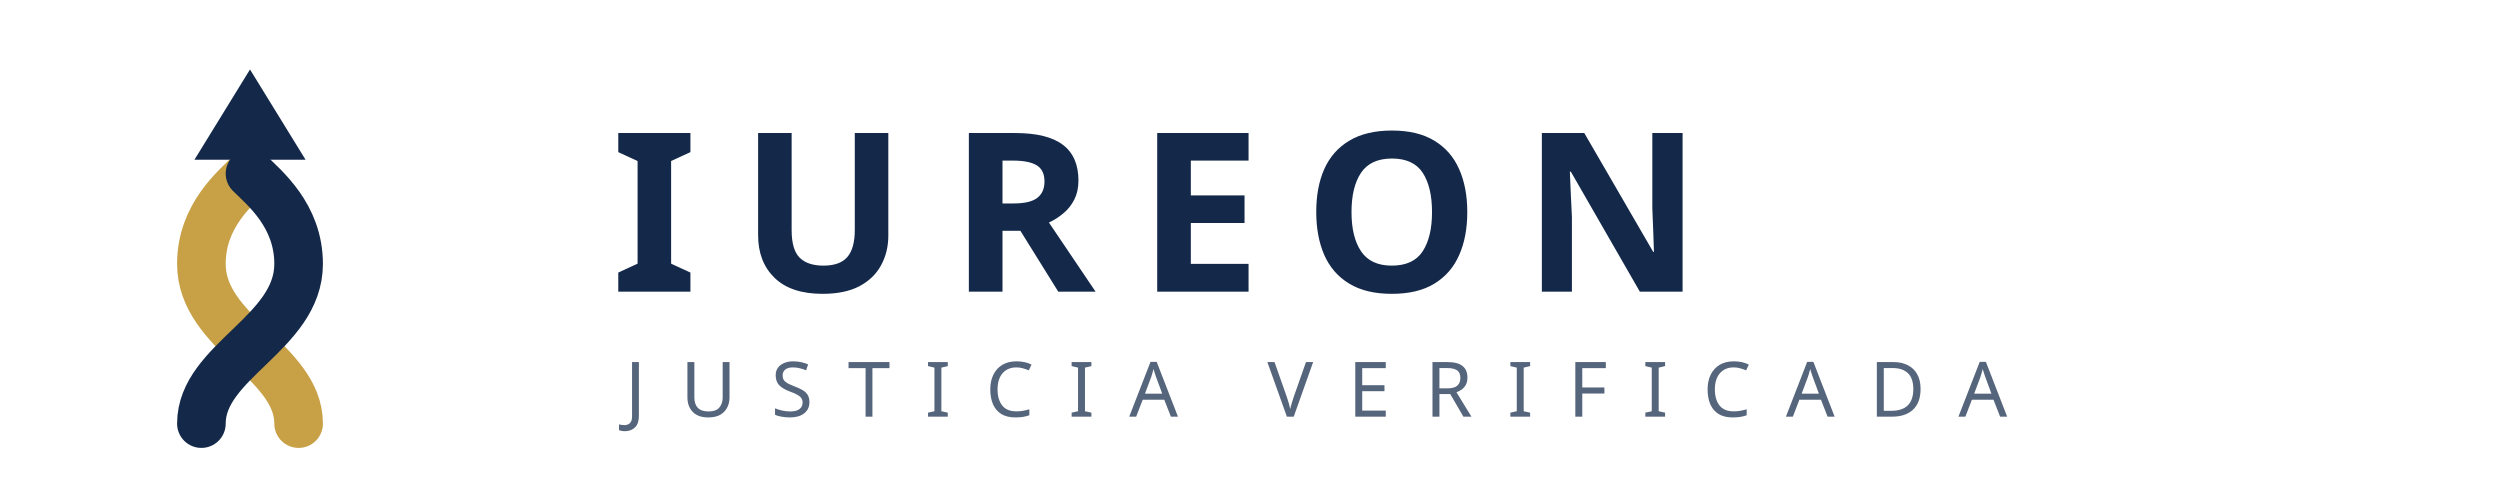
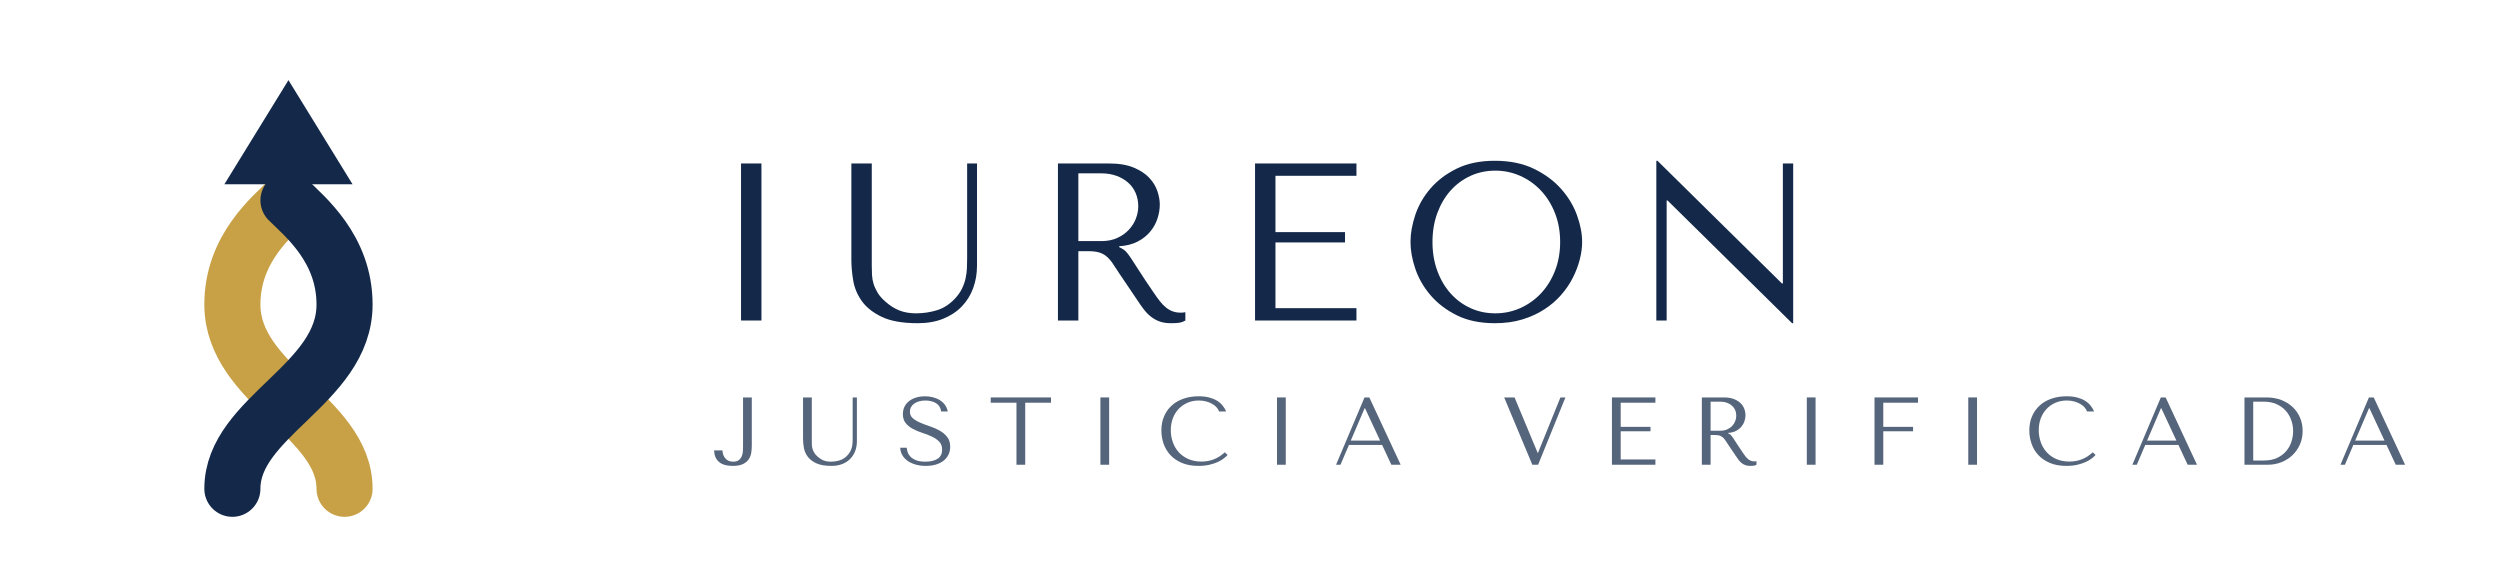
- <svg xmlns="http://www.w3.org/2000/svg" viewBox="0 0 360 72" width="360" height="72" role="img" aria-label="Iureon — JUSTICIA VERIFICADA">
+ <svg xmlns="http://www.w3.org/2000/svg" viewBox="0 0 312 72" width="312" height="72" role="img" aria-label="Iureon">
  <g transform="translate(4 4)">
    <g fill="none" stroke-width="7" stroke-linecap="round" stroke-linejoin="round">
      <path d="M39 57C39 48 25 44 25 34C25 27 30 23 32 21" stroke="#C8A046" />
      <path d="M25 57C25 48 39 44 39 34C39 27 34 23 32 21" stroke="#14294A" />
    </g>
    <path d="M32 6L40 19H24Z" fill="#14294A" />
  </g>
-   <text x="88" y="42" font-family="'Plus Jakarta Sans', 'Segoe UI', system-ui, sans-serif" font-weight="700" font-size="32" letter-spacing="6" fill="#14294A">IUREON</text>
-   <text x="90" y="60" font-family="'Plus Jakarta Sans', 'Segoe UI', system-ui, sans-serif" font-weight="500" font-size="11" letter-spacing="5" fill="#14294A" opacity="0.72">JUSTICIA VERIFICADA</text>
+   <g transform="translate(88 40)" fill="#14294A">
+     <g transform="translate(0.00 0) scale(0.028 -0.028)">
+       <path d="M160 700V0H251V700Z" />
+     </g>
+     <g transform="translate(16.01 0) scale(0.028 -0.028)">
+       <path d="M80 700V270Q80 229 88.0 179.5Q96 130 126.0 87.5Q156 45 215.0 16.5Q274 -12 376 -12Q440 -12 489.5 8.0Q539 28 572.5 63.0Q606 98 623.0 144.5Q640 191 640 244V700H596V277Q596 255 595.0 232.5Q594 210 589.0 187.5Q584 165 573.5 143.0Q563 121 543 99Q507 60 462.0 46.0Q417 32 368 32Q326 32 293.5 45.0Q261 58 232 84Q209 104 197.0 124.0Q185 144 179.0 163.5Q173 183 172.0 203.0Q171 223 171 243V700Z" />
+     </g>
+     <g transform="translate(40.67 0) scale(0.028 -0.028)">
+       <path d="M120 700V0H211V309H255Q283 309 301.5 304.0Q320 299 335.0 287.0Q350 275 363.0 256.0Q376 237 394 209L473 92Q488 69 502.5 50.0Q517 31 534.0 17.5Q551 4 572.5 -4.0Q594 -12 624 -12Q646 -12 660.0 -10.0Q674 -8 688 0V37Q683 36 678.0 35.5Q673 35 668 35Q647 35 631.0 41.0Q615 47 601.0 58.5Q587 70 574.0 86.5Q561 103 547 124Q505 185 482.0 221.5Q459 258 445.5 278.0Q432 298 423.5 307.0Q415 316 403 322L393 327V331Q441 334 475.5 352.0Q510 370 532.0 397.0Q554 424 564.0 455.5Q574 487 574 517Q574 544 563.5 576.0Q553 608 527.5 635.5Q502 663 458.0 681.5Q414 700 347 700ZM211 656H312Q350 656 380.5 645.0Q411 634 433.0 614.5Q455 595 466.5 568.0Q478 541 478 509Q478 482 467.5 454.5Q457 427 436.0 404.5Q415 382 384.5 368.0Q354 354 314 354H211Z" />
+     </g>
+     <g transform="translate(65.27 0) scale(0.028 -0.028)">
+       <path d="M120 700V0H572V55H211V348H521V394H211V645H572V700Z" />
+     </g>
+     <g transform="translate(86.63 0) scale(0.028 -0.028)">
+       <path d="M50 350Q50 294 71.5 230.5Q93 167 139.0 113.0Q185 59 256.0 23.5Q327 -12 426 -12Q493 -12 547.5 4.5Q602 21 645.5 49.0Q689 77 721.0 113.5Q753 150 773.5 190.5Q794 231 804.5 272.0Q815 313 815 350Q815 406 792.0 469.5Q769 533 721.0 587.0Q673 641 599.5 676.5Q526 712 426 712Q327 712 256.0 677.0Q185 642 139.0 588.5Q93 535 71.5 471.0Q50 407 50 350ZM148 350Q148 420 169.5 478.5Q191 537 228.5 579.0Q266 621 317.0 644.5Q368 668 428 668Q487 668 539.5 644.5Q592 621 631.5 579.0Q671 537 694.0 478.5Q717 420 717 350Q717 280 694.0 221.5Q671 163 631.5 121.0Q592 79 539.5 55.5Q487 32 428 32Q368 32 317.0 55.5Q266 79 228.5 121.0Q191 163 169.5 221.5Q148 280 148 350Z" />
+     </g>
+     <g transform="translate(115.35 0) scale(0.028 -0.028)">
+       <path d="M684 700V165H680L125 712H120V0H166V535H170L725 -12H730V700Z" />
+     </g>
+   </g>
+   <g transform="translate(89 58)" fill="#14294A" opacity="0.72">
+     <g transform="translate(0.00 0) scale(0.012 -0.012)">
+       <path d="M311 700V195Q311 171 309.5 142.5Q308 114 298.0 89.5Q288 65 267.5 48.5Q247 32 209 32Q176 32 154.5 44.0Q133 56 120.5 74.0Q108 92 102.5 112.5Q97 133 97 149H10Q12 72 60.0 30.0Q108 -12 204 -12Q273 -12 313.0 8.5Q353 29 372.5 60.5Q392 92 397.0 129.0Q402 166 402 198V700Z" />
+     </g>
+     <g transform="translate(10.26 0) scale(0.012 -0.012)">
+       <path d="M80 700V270Q80 229 88.0 179.5Q96 130 126.0 87.5Q156 45 215.0 16.5Q274 -12 376 -12Q440 -12 489.5 8.0Q539 28 572.5 63.0Q606 98 623.0 144.5Q640 191 640 244V700H596V277Q596 255 595.0 232.5Q594 210 589.0 187.5Q584 165 573.5 143.0Q563 121 543 99Q507 60 462.0 46.0Q417 32 368 32Q326 32 293.5 45.0Q261 58 232 84Q209 104 197.0 124.0Q185 144 179.0 163.5Q173 183 172.0 203.0Q171 223 171 243V700Z" />
+     </g>
+     <g transform="translate(22.90 0) scale(0.012 -0.012)">
+       <path d="M37 177Q39 134 59.5 99.0Q80 64 115.5 39.5Q151 15 199.0 1.5Q247 -12 304 -12Q362 -12 408.5 2.0Q455 16 488.0 42.0Q521 68 539.0 105.0Q557 142 557 187Q557 249 526.0 288.5Q495 328 448.5 354.5Q402 381 347.5 399.0Q293 417 246.5 437.0Q200 457 169.0 483.0Q138 509 138 552Q138 576 148.5 597.0Q159 618 179.5 633.5Q200 649 230.0 658.5Q260 668 299 668Q364 668 409.5 640.5Q455 613 463 554H531Q525 591 504.0 620.5Q483 650 451.0 670.5Q419 691 378.5 701.5Q338 712 294 712Q248 712 206.5 700.0Q165 688 133.5 665.0Q102 642 83.5 607.0Q65 572 65 527Q65 468 95.0 432.0Q125 396 170.5 372.0Q216 348 269.0 331.0Q322 314 367.5 292.5Q413 271 443.0 240.0Q473 209 473 157Q473 92 425.5 62.0Q378 32 299 32Q236 32 198.0 48.5Q160 65 140.0 88.0Q120 111 113.0 135.5Q106 160 105 177Z" />
+     </g>
+     <g transform="translate(34.40 0) scale(0.012 -0.012)">
+       <path d="M379 0V645H647V700H20V645H288V0Z" />
+     </g>
+     <g transform="translate(46.41 0) scale(0.012 -0.012)">
+       <path d="M160 700V0H251V700Z" />
+     </g>
+     <g transform="translate(55.34 0) scale(0.012 -0.012)">
+       <path d="M709 129Q607 33 467 33Q389 33 329.0 60.0Q269 87 229.0 132.0Q189 177 168.5 236.0Q148 295 148 359Q148 427 169.5 483.5Q191 540 230.0 581.0Q269 622 322.5 645.0Q376 668 439 668Q482 668 517.5 658.0Q553 648 580.5 632.0Q608 616 625.5 595.5Q643 575 650 554H724Q709 588 685.5 617.0Q662 646 627.0 667.0Q592 688 545.0 700.0Q498 712 438 712Q351 712 279.5 687.0Q208 662 157.0 615.5Q106 569 78.0 503.5Q50 438 50 357Q50 287 72.5 220.5Q95 154 142.0 102.5Q189 51 262.0 19.5Q335 -12 436 -12Q500 -12 550.5 0.0Q601 12 638.5 29.5Q676 47 701.0 67.0Q726 87 739 102Z" />
+     </g>
+     <g transform="translate(68.45 0) scale(0.012 -0.012)">
+       <path d="M160 700V0H251V700Z" />
+     </g>
+     <g transform="translate(77.38 0) scale(0.012 -0.012)">
+       <path d="M509 206 605 0H702L376 700H326L30 0H76L164 206ZM488 251H183L327 588H331Z" />
+     </g>
+     <g transform="translate(98.36 0) scale(0.012 -0.012)">
+       <path d="M30 700 323 0H383L667 700H615L382 124H378L138 700Z" />
+     </g>
+     <g transform="translate(110.73 0) scale(0.012 -0.012)">
+       <path d="M120 700V0H572V55H211V348H521V394H211V645H572V700Z" />
+     </g>
+     <g transform="translate(121.95 0) scale(0.012 -0.012)">
+       <path d="M120 700V0H211V309H255Q283 309 301.5 304.0Q320 299 335.0 287.0Q350 275 363.0 256.0Q376 237 394 209L473 92Q488 69 502.5 50.0Q517 31 534.0 17.5Q551 4 572.5 -4.0Q594 -12 624 -12Q646 -12 660.0 -10.0Q674 -8 688 0V37Q683 36 678.0 35.5Q673 35 668 35Q647 35 631.0 41.0Q615 47 601.0 58.5Q587 70 574.0 86.5Q561 103 547 124Q505 185 482.0 221.5Q459 258 445.5 278.0Q432 298 423.5 307.0Q415 316 403 322L393 327V331Q441 334 475.5 352.0Q510 370 532.0 397.0Q554 424 564.0 455.5Q574 487 574 517Q574 544 563.5 576.0Q553 608 527.5 635.5Q502 663 458.0 681.5Q414 700 347 700ZM211 656H312Q350 656 380.5 645.0Q411 634 433.0 614.5Q455 595 466.5 568.0Q478 541 478 509Q478 482 467.5 454.5Q457 427 436.0 404.5Q415 382 384.5 368.0Q354 354 314 354H211Z" />
+     </g>
+     <g transform="translate(134.57 0) scale(0.012 -0.012)">
+       <path d="M160 700V0H251V700Z" />
+     </g>
+     <g transform="translate(143.50 0) scale(0.012 -0.012)">
+       <path d="M120 700V0H211V348H521V394H211V645H572V700Z" />
+     </g>
+     <g transform="translate(154.72 0) scale(0.012 -0.012)">
+       <path d="M160 700V0H251V700Z" />
+     </g>
+     <g transform="translate(163.66 0) scale(0.012 -0.012)">
+       <path d="M709 129Q607 33 467 33Q389 33 329.0 60.0Q269 87 229.0 132.0Q189 177 168.5 236.0Q148 295 148 359Q148 427 169.5 483.5Q191 540 230.0 581.0Q269 622 322.5 645.0Q376 668 439 668Q482 668 517.5 658.0Q553 648 580.5 632.0Q608 616 625.5 595.5Q643 575 650 554H724Q709 588 685.5 617.0Q662 646 627.0 667.0Q592 688 545.0 700.0Q498 712 438 712Q351 712 279.5 687.0Q208 662 157.0 615.5Q106 569 78.0 503.5Q50 438 50 357Q50 287 72.5 220.5Q95 154 142.0 102.5Q189 51 262.0 19.5Q335 -12 436 -12Q500 -12 550.5 0.0Q601 12 638.5 29.5Q676 47 701.0 67.0Q726 87 739 102Z" />
+     </g>
+     <g transform="translate(176.76 0) scale(0.012 -0.012)">
+       <path d="M509 206 605 0H702L376 700H326L30 0H76L164 206ZM488 251H183L327 588H331Z" />
+     </g>
+     <g transform="translate(189.55 0) scale(0.012 -0.012)">
+       <path d="M130 0V700H360Q443 700 512.0 673.5Q581 647 630.5 600.5Q680 554 707.5 490.0Q735 426 735 352Q735 275 706.5 210.5Q678 146 628.5 99.0Q579 52 513.0 26.0Q447 0 372 0ZM221 44H331Q413 44 470.5 71.5Q528 99 565.0 143.0Q602 187 619.0 241.5Q636 296 636 350Q636 410 616.0 465.5Q596 521 557.5 563.5Q519 606 462.0 631.0Q405 656 331 656H221Z" />
+     </g>
+     <g transform="translate(202.73 0) scale(0.012 -0.012)">
+       <path d="M509 206 605 0H702L376 700H326L30 0H76L164 206ZM488 251H183L327 588H331Z" />
+     </g>
+   </g>
</svg>
